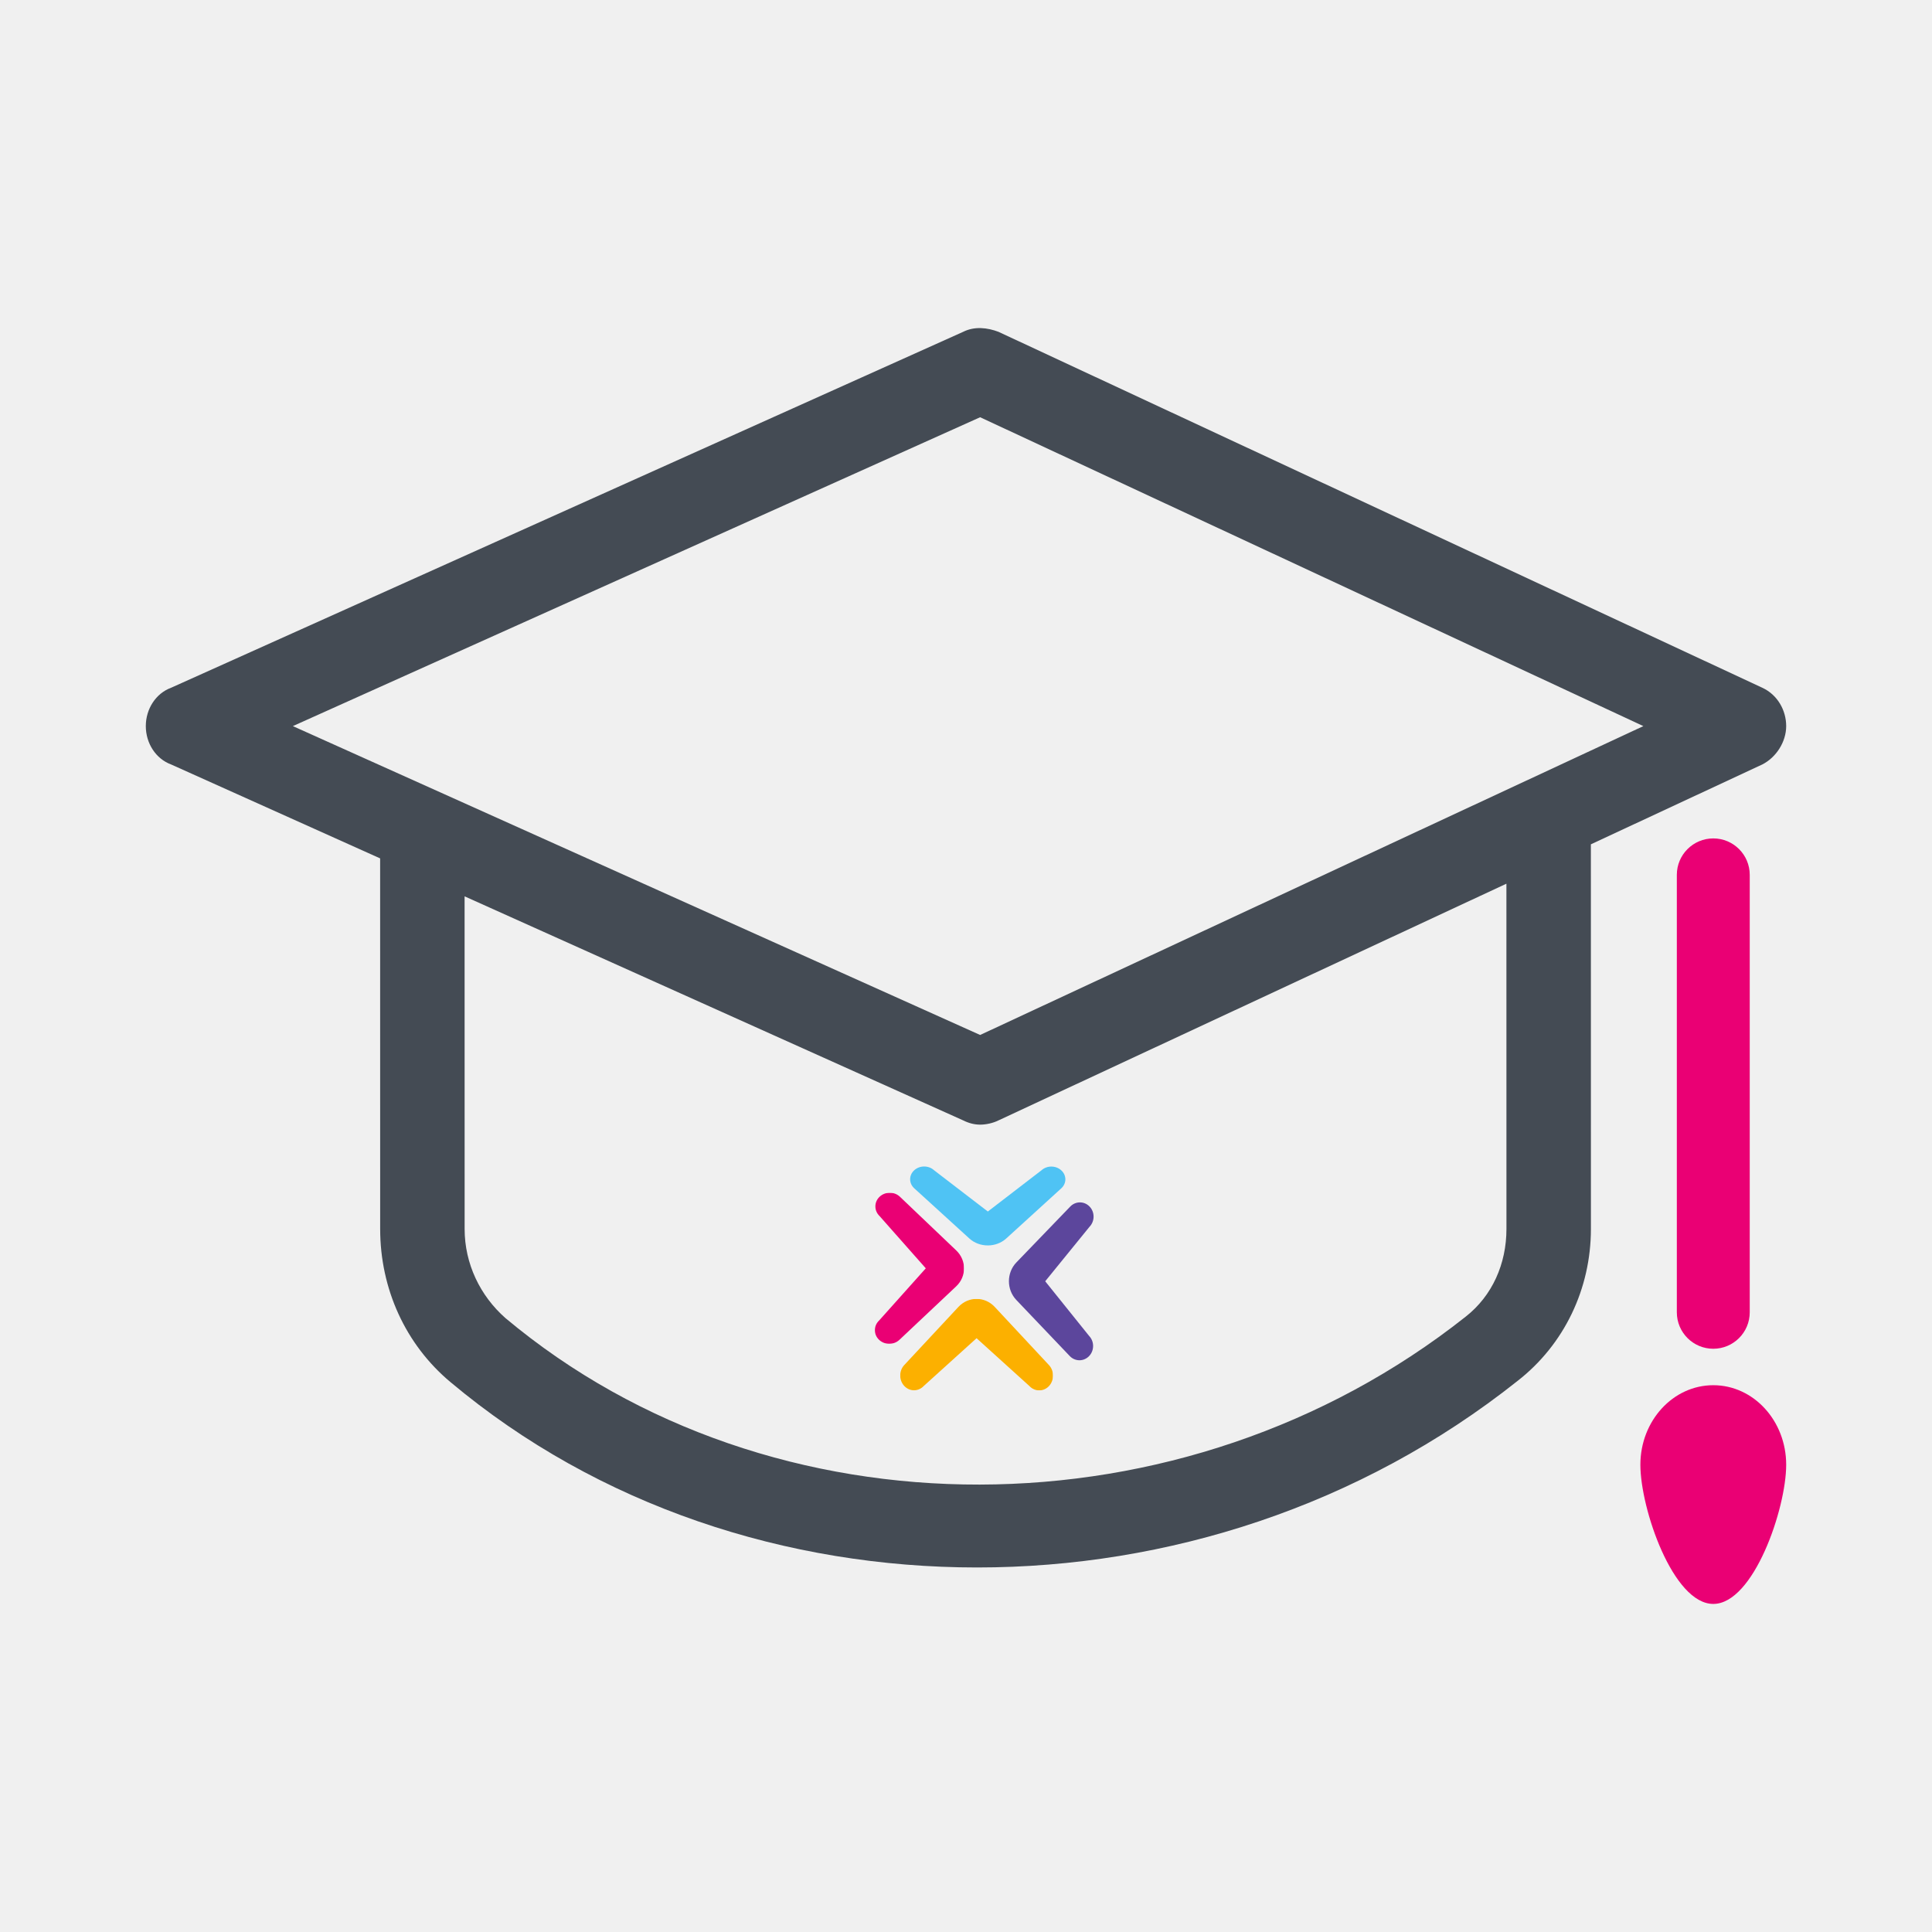
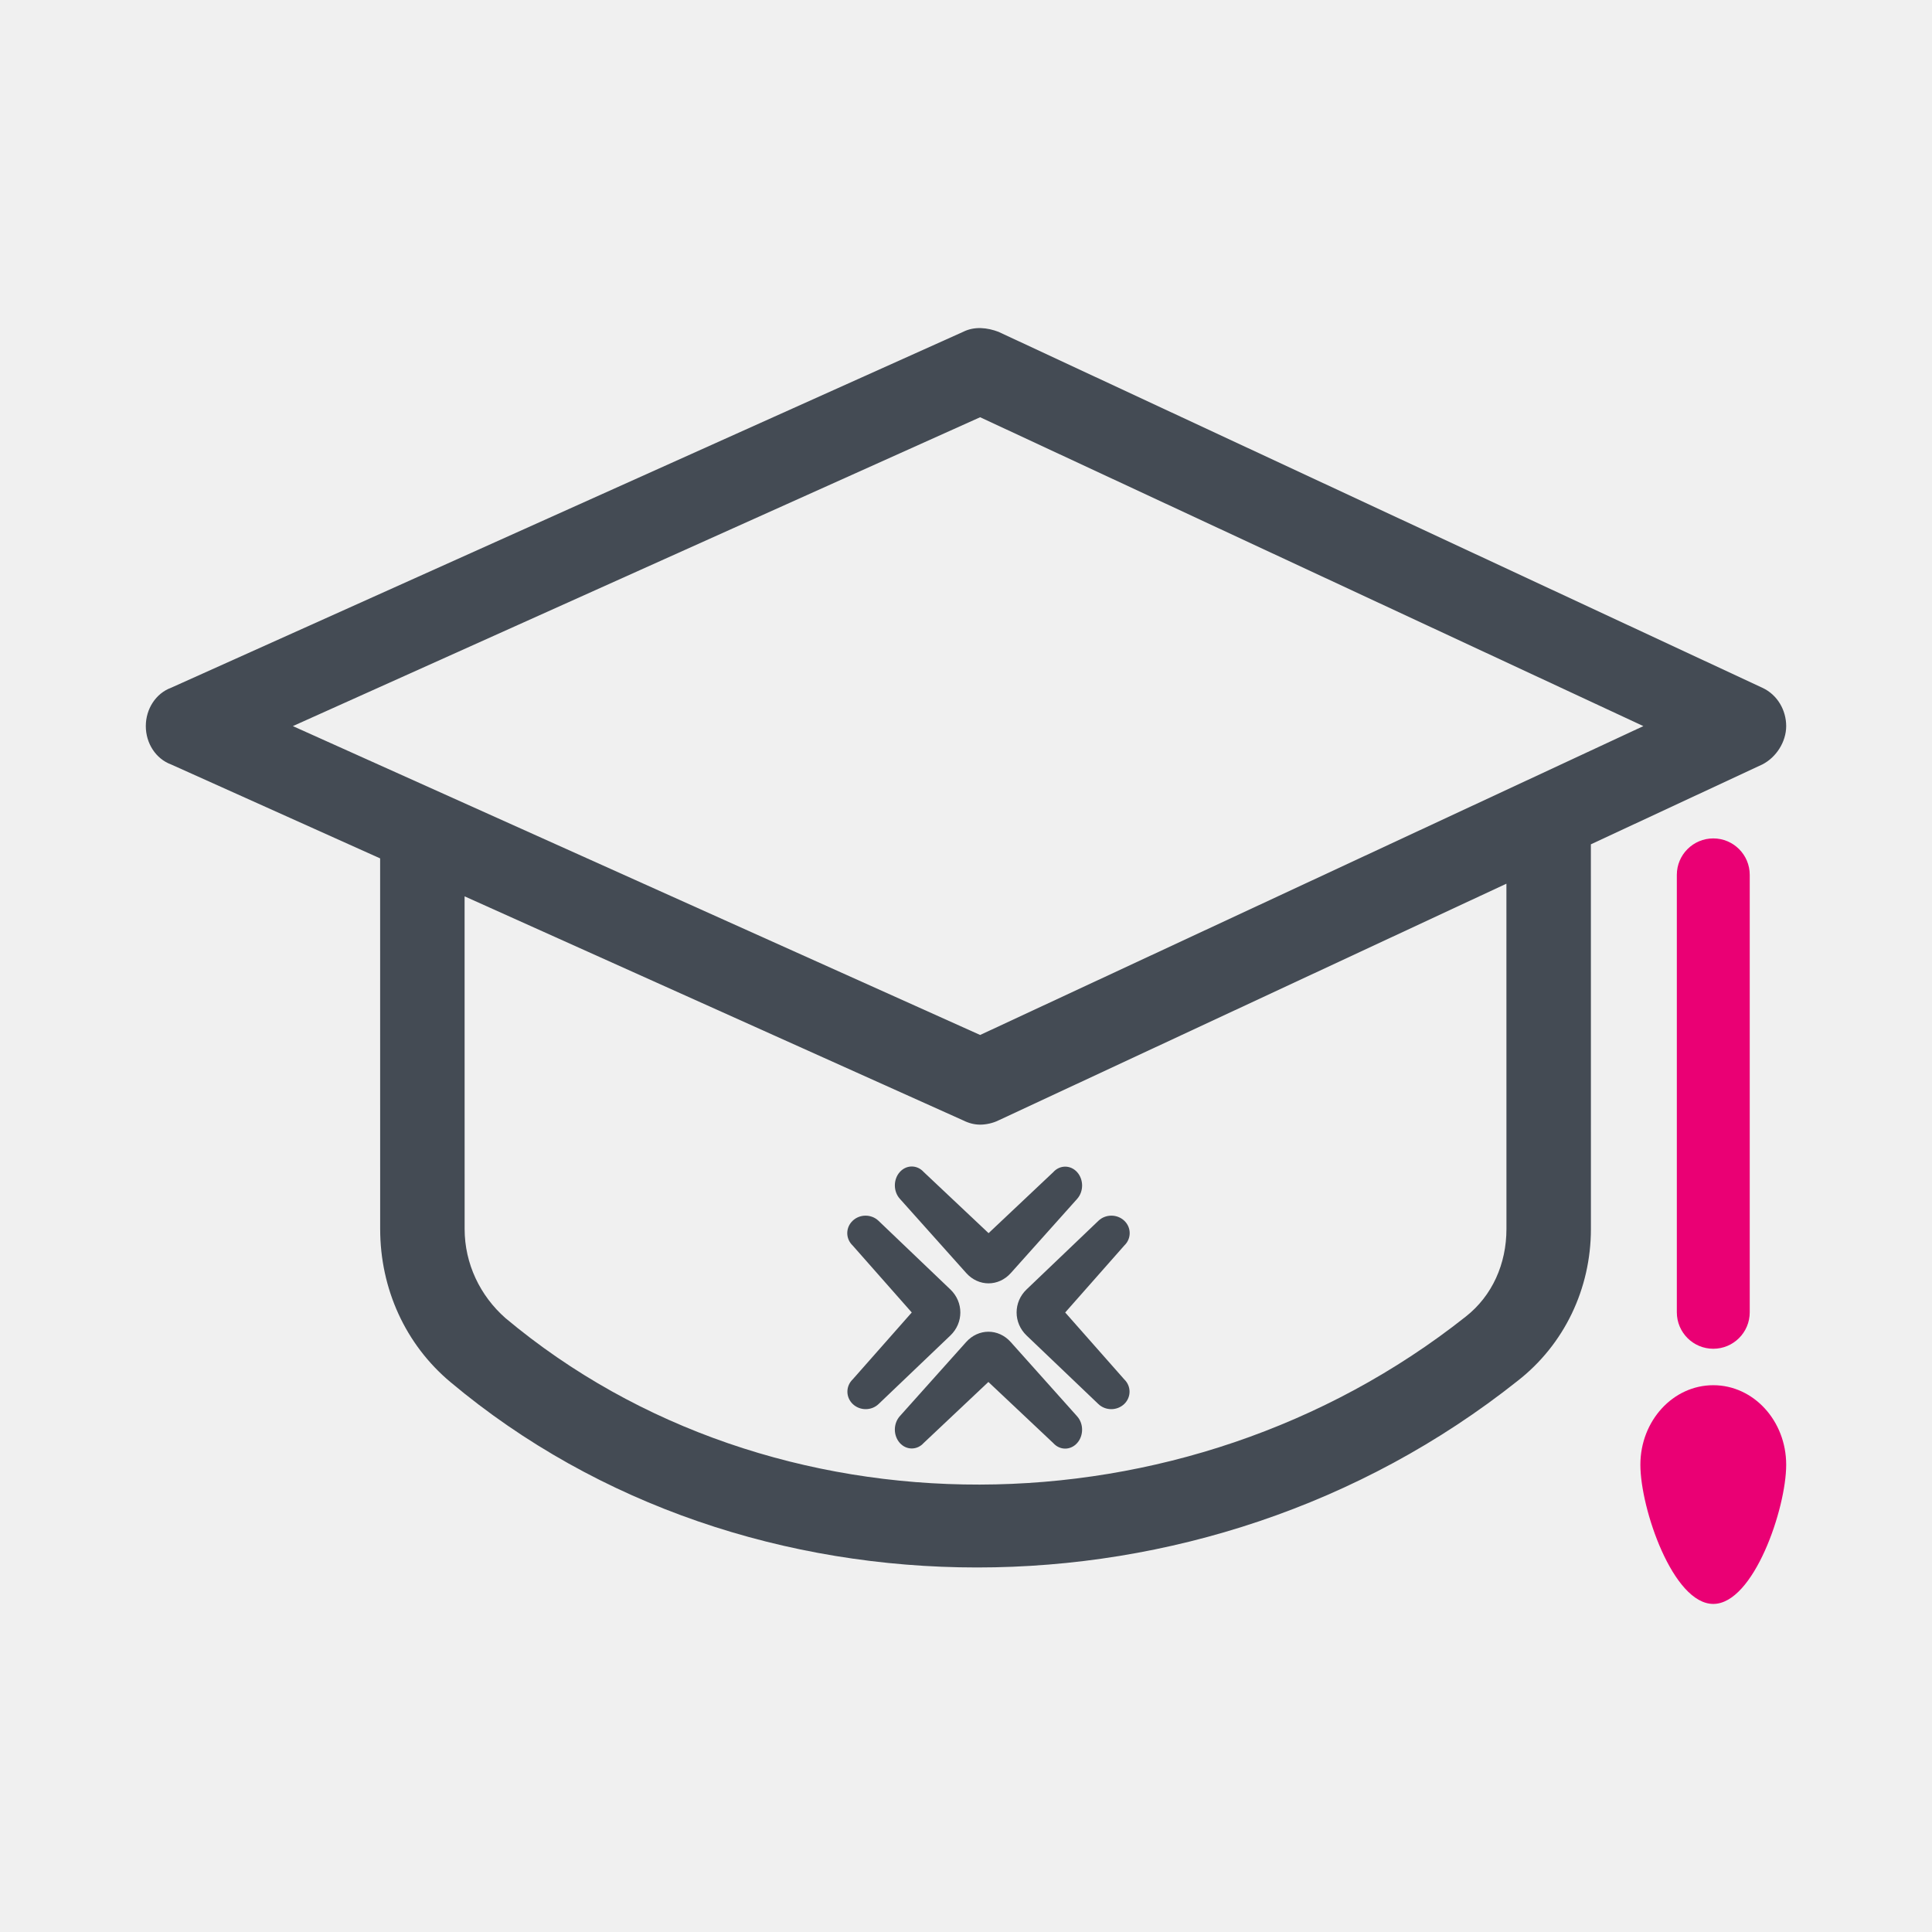
- <svg xmlns="http://www.w3.org/2000/svg" xmlns:xlink="http://www.w3.org/1999/xlink" width="53px" height="53px" viewBox="0 0 53 53" version="1.1">
-   <defs>
-     <polygon id="path-1" points="0.115 0.088 4.306 0.088 4.306 2.598 0.115 2.598" />
-     <polygon id="path-3" points="0 0.13 2.446 0.13 2.446 4.273 0 4.273" />
-   </defs>
+ <svg xmlns="http://www.w3.org/2000/svg" width="53px" height="53px" viewBox="0 0 53 53" version="1.1">
  <g id="Icon-/-University" stroke="none" stroke-width="1" fill="none" fill-rule="evenodd">
    <g id="Group" transform="translate(4, 9)">
      <g id="icons8-student_male" fill="#444B54" fill-rule="nonzero">
        <path d="M23.392,0.103 L44.341,9.865 C44.767,10.06 45,10.49 45,10.919 C45,11.349 44.728,11.778 44.341,11.973 L39.642,14.162 L39.643,24.713 C39.643,26.356 38.909,27.885 37.635,28.879 C33.309,32.318 28.018,34 22.804,34 C17.59,34 12.415,32.318 8.36,28.917 C7.124,27.885 6.429,26.356 6.429,24.713 L6.428,14.548 L0.698,11.973 C0.272,11.817 0,11.388 0,10.919 C0,10.45 0.272,10.021 0.698,9.865 L22.422,0.103 C22.733,-0.053 23.082,-0.014 23.392,0.103 Z M37.325,15.242 L23.392,21.735 C23.237,21.813 23.043,21.852 22.888,21.852 C22.733,21.852 22.578,21.813 22.422,21.735 L8.745,15.589 L8.746,24.713 C8.746,25.668 9.171,26.547 9.866,27.159 C17.165,33.274 28.481,33.236 36.206,27.121 C36.939,26.547 37.326,25.668 37.326,24.713 L37.325,15.242 Z M22.888,2.446 L4.034,10.919 L22.888,19.392 L41.082,10.919 L22.888,2.446 Z" id="Combined-Shape" />
      </g>
      <rect id="Rectangle" fill="#EA0074" x="42" y="14" width="2" height="14" rx="1" />
      <path d="M43,35 C44.105,35 45,32.387 45,31.182 C45,29.977 44.105,29 43,29 C41.895,29 41,29.977 41,31.182 C41,32.387 41.895,35 43,35 Z" id="Oval" fill="#EA0074" />
    </g>
-     <g id="Group-3" transform="translate(24, 32)">
-       <g id="Group-2">
-         <path d="M3.099,1.235 L1.624,0.103 C1.474,-0.034 1.23,-0.034 1.08,0.103 C0.93,0.239 0.93,0.461 1.08,0.598 L2.592,1.975 C2.871,2.229 3.325,2.229 3.604,1.975 L5.113,0.6 C5.188,0.532 5.226,0.442 5.226,0.353 C5.226,0.263 5.188,0.173 5.113,0.105 C4.963,-0.032 4.72,-0.032 4.57,0.105 L3.099,1.235 Z" id="Fill-1" fill="#4FC3F4" fill-rule="nonzero" />
-         <path d="M4.726,1.099 C4.737,1.088 4.748,1.077 4.758,1.066 L4.726,1.099 Z" id="Fill-3" fill="#4E67F1" fill-rule="nonzero" />
-         <path d="M4.76,0.867 L4.778,0.849 C4.755,0.873 4.731,0.897 4.706,0.923 L4.76,0.867 Z" id="Fill-5" fill="#4E67F1" fill-rule="nonzero" />
-         <path d="M4.78,1.044 L4.703,1.122 C4.734,1.091 4.76,1.064 4.78,1.044" id="Fill-7" fill="#4E67F1" fill-rule="nonzero" />
-         <path d="M4.726,0.902 C4.737,0.891 4.748,0.88 4.758,0.87 L4.726,0.902 Z" id="Fill-9" fill="#4E67F1" fill-rule="nonzero" />
-         <path d="M4.954,0.867 L4.972,0.849 C4.948,0.873 4.924,0.897 4.899,0.923 L4.954,0.867 Z" id="Fill-11" fill="#4E67F1" fill-rule="nonzero" />
-         <path d="M4.974,0.847 L4.897,0.925 C4.927,0.894 4.954,0.867 4.974,0.847" id="Fill-13" fill="#4E67F1" fill-rule="nonzero" />
-         <g id="Group-17" transform="translate(0.580645, 3.54375)">
-           <g id="Fill-15-Clipped">
-             <g>
-               <mask id="mask-2" fill="white">
-                 <use xlink:href="#path-1" />
-               </mask>
-               <g id="path-1" />
-               <path d="M2.209,1.167 L3.66,2.48 C3.808,2.638 4.048,2.638 4.196,2.48 C4.343,2.321 4.343,2.064 4.196,1.905 L2.708,0.309 C2.433,0.015 1.986,0.015 1.711,0.309 L0.226,1.903 C0.152,1.982 0.115,2.086 0.115,2.19 C0.115,2.294 0.152,2.397 0.226,2.477 C0.374,2.635 0.613,2.635 0.761,2.477 L2.209,1.167 Z" id="Fill-15" fill="#FCB000" fill-rule="nonzero" mask="url(#mask-2)" />
-             </g>
-           </g>
-         </g>
-         <path d="M4.673,3.149 L5.889,1.653 C6.036,1.5 6.037,1.253 5.891,1.1 C5.745,0.947 5.508,0.946 5.361,1.098 L3.883,2.631 C3.61,2.914 3.609,3.376 3.88,3.661 L5.346,5.2 C5.419,5.277 5.515,5.315 5.611,5.316 C5.707,5.316 5.803,5.278 5.876,5.202 C6.023,5.05 6.024,4.802 5.878,4.649 L4.673,3.149 Z" id="Fill-18" fill="#5C469C" fill-rule="nonzero" />
-         <g id="Group-22" transform="translate(0, 0.590625)">
-           <g id="Fill-20-Clipped">
-             <g>
-               <mask id="mask-4" fill="white">
-                 <use xlink:href="#path-3" />
-               </mask>
-               <g id="path-3" />
-               <path d="M1.397,2.203 L0.117,3.634 C-0.038,3.78 -0.039,4.017 0.115,4.163 C0.268,4.31 0.518,4.31 0.673,4.165 L2.23,2.698 C2.517,2.428 2.518,1.986 2.233,1.713 L0.688,0.24 C0.612,0.167 0.511,0.13 0.41,0.13 C0.309,0.13 0.208,0.166 0.13,0.239 C-0.024,0.384 -0.025,0.621 0.128,0.768 L1.397,2.203 Z" id="Fill-20" fill="#EA0074" fill-rule="nonzero" mask="url(#mask-4)" />
-             </g>
-           </g>
-         </g>
+     <g id="isotipo-2" transform="translate(23, 32)" fill="#444B54">
+       <g id="isotipo">
+         <path d="M4.114,5.911 L5.893,7.587 C6.074,7.79 6.368,7.79 6.549,7.587 C6.73,7.385 6.73,7.056 6.549,6.854 L4.726,4.815 C4.389,4.439 3.841,4.439 3.504,4.816 L1.684,6.85 C1.594,6.952 1.548,7.084 1.548,7.217 C1.548,7.35 1.594,7.482 1.684,7.584 C1.865,7.786 2.159,7.786 2.34,7.584 L4.114,5.911 Z" id="up-arrow" />
+         <path d="M4.114,1.377 L5.893,3.054 C6.074,3.256 6.368,3.256 6.549,3.054 C6.73,2.852 6.73,2.523 6.549,2.321 L4.726,0.282 C4.389,-0.094 3.841,-0.094 3.504,0.282 L1.684,2.317 C1.594,2.418 1.548,2.551 1.548,2.684 C1.548,2.816 1.594,2.949 1.684,3.05 C1.865,3.252 2.159,3.252 2.34,3.05 L4.114,1.377 Z" id="top-arrow" transform="translate(4.116577, 1.602821) rotate(-180) translate(-4.116577, -1.602821) " />
+         <path d="M6.437,3.785 L8.275,5.407 C8.462,5.603 8.766,5.603 8.953,5.407 C9.14,5.211 9.14,4.893 8.953,4.697 L7.069,2.725 C6.721,2.361 6.155,2.361 5.806,2.725 L3.926,4.694 C3.832,4.792 3.785,4.92 3.785,5.049 C3.785,5.177 3.832,5.305 3.926,5.404 C4.113,5.599 4.416,5.599 4.603,5.404 L6.437,3.785 Z" id="rigth-arrow" transform="translate(6.439158, 4.002821) rotate(-90) translate(-6.439158, -4.002821) " />
+         <path d="M1.792,3.785 L3.63,5.407 C3.817,5.603 4.12,5.603 4.307,5.407 C4.495,5.211 4.495,4.893 4.307,4.697 L2.423,2.725 C2.075,2.361 1.509,2.361 1.161,2.725 L-0.719,4.694 C-0.813,4.792 -0.86,4.92 -0.86,5.049 C-0.86,5.177 -0.813,5.305 -0.719,5.404 C-0.532,5.599 -0.229,5.599 -0.042,5.404 L1.792,3.785 Z" id="left-arrow" transform="translate(1.793997, 4.002821) scale(-1, 1) rotate(-90) translate(-1.793997, -4.002821) " />
      </g>
    </g>
  </g>
</svg>
